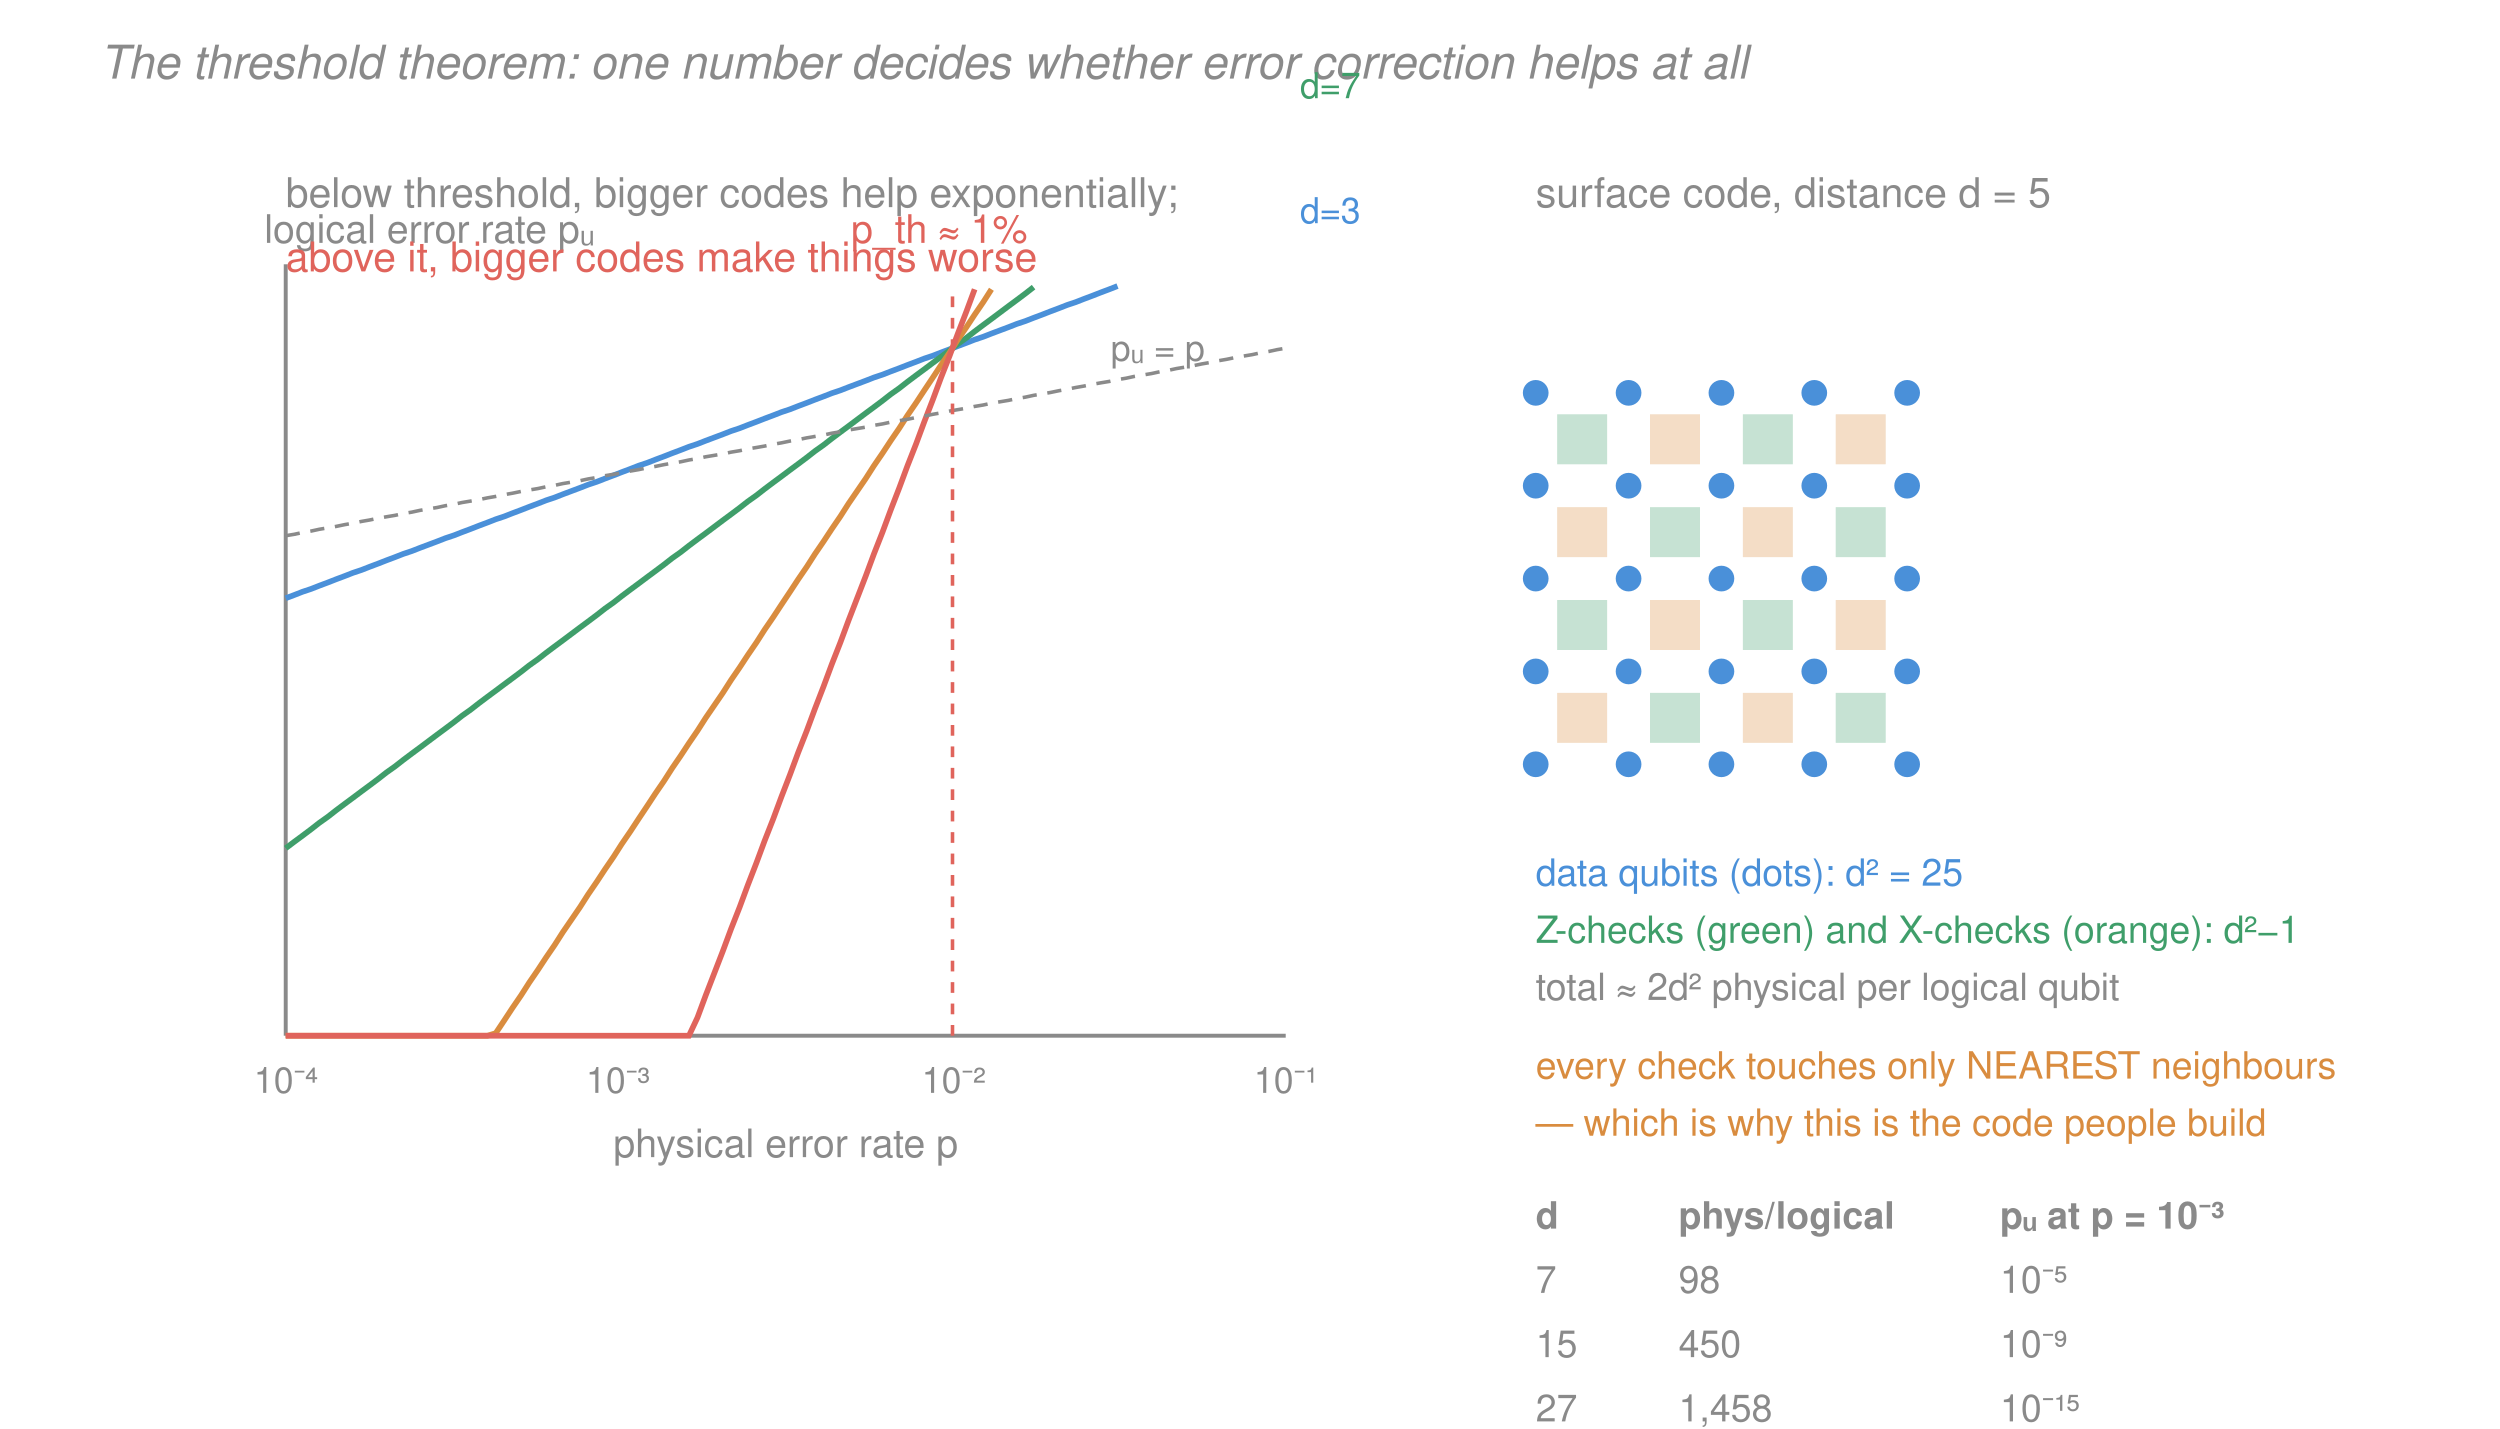
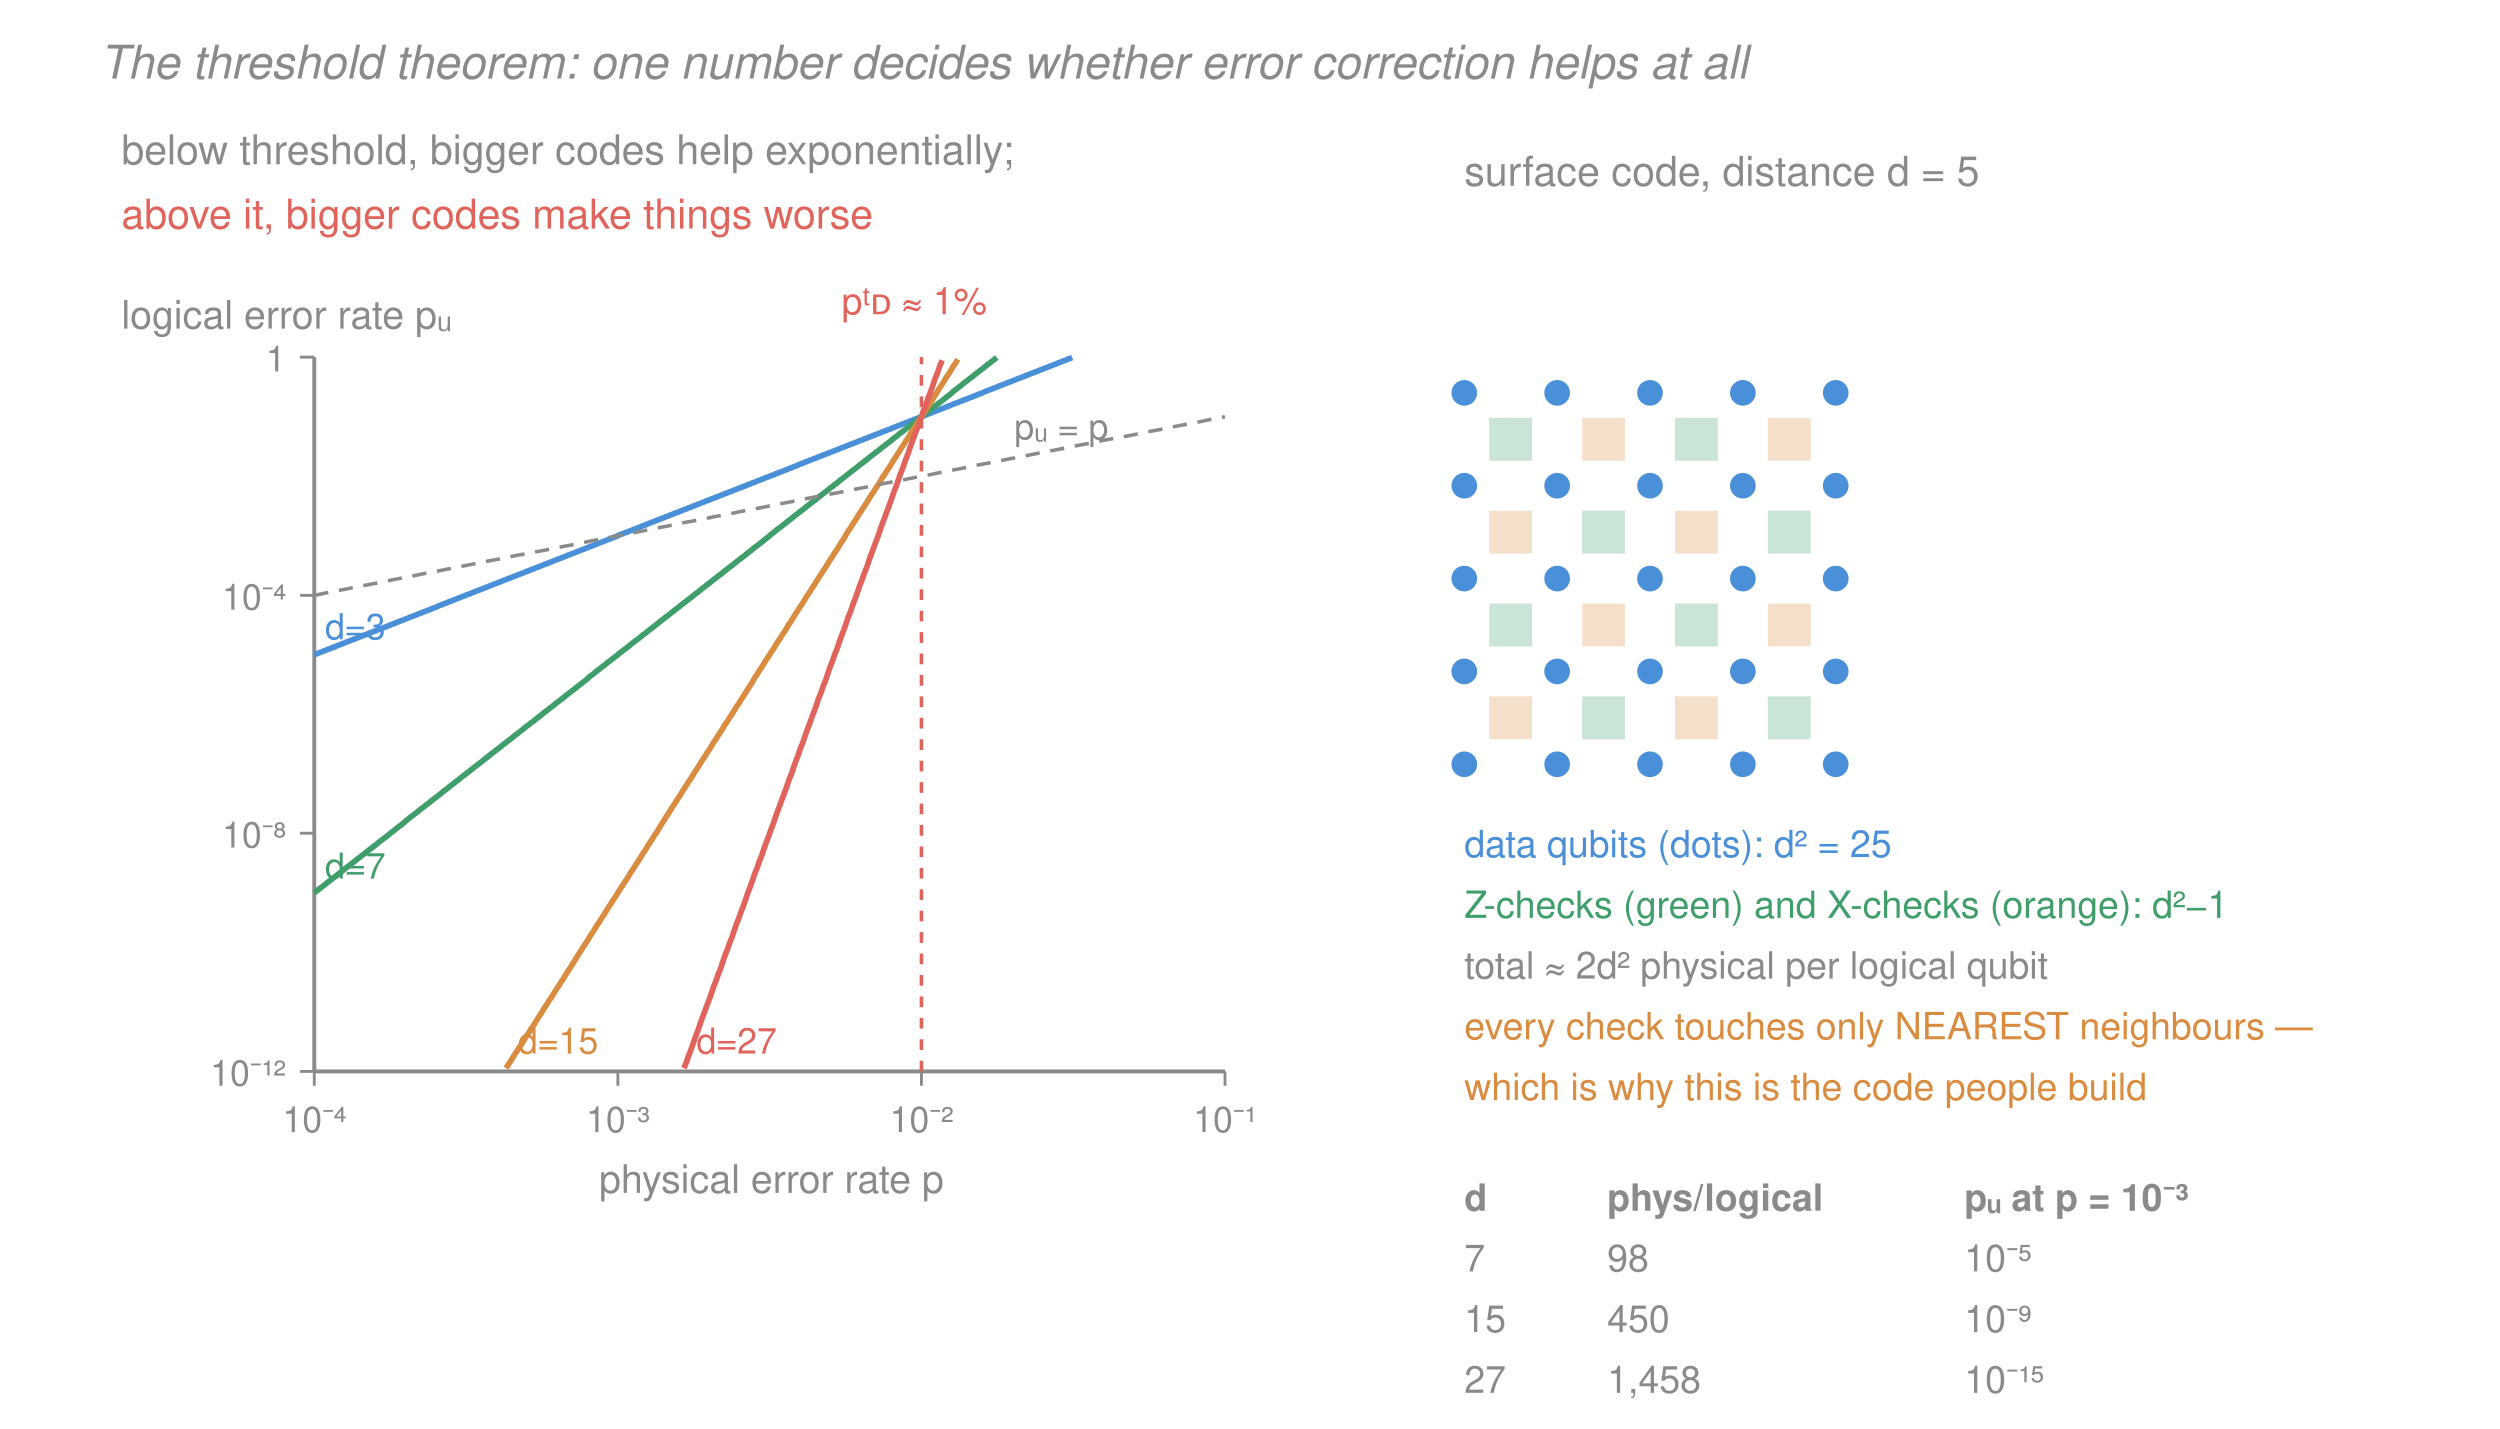
<svg xmlns="http://www.w3.org/2000/svg" viewBox="0 0 700 400" font-family="Helvetica, Arial, sans-serif" font-size="13">
  <text x="28" y="22" fill="#8a8a8a" font-style="italic">The threshold theorem: one number decides whether error correction helps at all</text>
-   <line x1="80" y1="290" x2="360" y2="290" stroke="#8a8a8a" stroke-width="1.1" />
-   <line x1="80" y1="290" x2="80" y2="74" stroke="#8a8a8a" stroke-width="1.1" />
-   <path d="M 80.0,167.5 L 82.4,166.6 L 84.7,165.7 L 87.1,164.9 L 89.4,164.0 L 91.8,163.1 L 94.1,162.2 L 96.5,161.3 L 98.8,160.4 L 101.2,159.6 L 103.5,158.7 L 105.9,157.8 L 108.2,156.9 L 110.6,156.0 L 112.9,155.1 L 115.3,154.3 L 117.6,153.4 L 120.0,152.5 L 122.4,151.6 L 124.7,150.7 L 127.1,149.9 L 129.4,149.0 L 131.8,148.1 L 134.1,147.2 L 136.5,146.3 L 138.8,145.4 L 141.2,144.6 L 143.5,143.7 L 145.9,142.8 L 148.2,141.9 L 150.6,141.0 L 152.9,140.1 L 155.3,139.3 L 157.6,138.4 L 160.0,137.5 L 162.4,136.6 L 164.7,135.7 L 167.1,134.9 L 169.4,134.0 L 171.8,133.1 L 174.1,132.2 L 176.5,131.3 L 178.8,130.4 L 181.2,129.6 L 183.5,128.7 L 185.9,127.8 L 188.2,126.9 L 190.6,126.0 L 192.9,125.1 L 195.3,124.3 L 197.6,123.4 L 200.0,122.5 L 202.4,121.6 L 204.7,120.7 L 207.1,119.9 L 209.4,119.0 L 211.8,118.1 L 214.1,117.2 L 216.5,116.3 L 218.8,115.4 L 221.2,114.6 L 223.5,113.7 L 225.9,112.8 L 228.2,111.9 L 230.6,111.0 L 232.9,110.1 L 235.3,109.3 L 237.6,108.4 L 240.0,107.5 L 242.4,106.6 L 244.7,105.7 L 247.1,104.9 L 249.4,104.0 L 251.8,103.1 L 254.1,102.2 L 256.5,101.3 L 258.8,100.4 L 261.2,99.6 L 263.5,98.7 L 265.9,97.8 L 268.2,96.9 L 270.6,96.0 L 272.9,95.1 L 275.3,94.3 L 277.6,93.4 L 280.0,92.5 L 282.4,91.6 L 284.7,90.7 L 287.1,89.9 L 289.4,89.0 L 291.8,88.1 L 294.1,87.2 L 296.5,86.3 L 298.8,85.4 L 301.2,84.6 L 303.5,83.7 L 305.9,82.8 L 308.2,81.9 L 310.6,81.0 L 312.9,80.1" fill="none" stroke="#4a90d9" stroke-width="1.6" />
-   <text x="364" y="62.5" fill="#4a90d9" font-size="10">d=3</text>
-   <path d="M 80.0,237.5 L 82.4,235.7 L 84.7,234.0 L 87.1,232.2 L 89.4,230.4 L 91.8,228.7 L 94.1,226.9 L 96.5,225.1 L 98.8,223.4 L 101.2,221.6 L 103.5,219.9 L 105.9,218.1 L 108.2,216.3 L 110.6,214.6 L 112.9,212.8 L 115.3,211.0 L 117.6,209.3 L 120.0,207.5 L 122.4,205.7 L 124.7,204.0 L 127.1,202.2 L 129.4,200.4 L 131.8,198.7 L 134.1,196.9 L 136.5,195.1 L 138.8,193.4 L 141.2,191.6 L 143.5,189.9 L 145.9,188.1 L 148.2,186.3 L 150.6,184.6 L 152.9,182.8 L 155.3,181.0 L 157.6,179.3 L 160.0,177.5 L 162.4,175.7 L 164.7,174.0 L 167.1,172.2 L 169.4,170.4 L 171.8,168.7 L 174.1,166.9 L 176.5,165.1 L 178.8,163.4 L 181.2,161.6 L 183.5,159.9 L 185.9,158.1 L 188.2,156.3 L 190.6,154.6 L 192.9,152.8 L 195.3,151.0 L 197.6,149.3 L 200.0,147.5 L 202.4,145.7 L 204.7,144.0 L 207.1,142.2 L 209.4,140.4 L 211.8,138.7 L 214.1,136.9 L 216.5,135.1 L 218.8,133.4 L 221.2,131.6 L 223.5,129.9 L 225.9,128.1 L 228.2,126.3 L 230.6,124.6 L 232.9,122.8 L 235.3,121.0 L 237.6,119.3 L 240.0,117.5 L 242.4,115.7 L 244.7,114.0 L 247.1,112.2 L 249.4,110.4 L 251.8,108.7 L 254.1,106.9 L 256.5,105.1 L 258.8,103.4 L 261.2,101.6 L 263.5,99.9 L 265.9,98.1 L 268.2,96.3 L 270.6,94.6 L 272.9,92.8 L 275.3,91.0 L 277.6,89.3 L 280.0,87.5 L 282.4,85.7 L 284.7,84.0 L 287.1,82.2 L 289.4,80.4" fill="none" stroke="#3f9e6a" stroke-width="1.6" />
-   <text x="364" y="27.5" fill="#3f9e6a" font-size="10">d=7</text>
-   <path d="M 80.0,290.0 L 82.4,290.0 L 84.7,290.0 L 87.1,290.0 L 89.4,290.0 L 91.8,290.0 L 94.1,290.0 L 96.5,290.0 L 98.8,290.0 L 101.2,290.0 L 103.5,290.0 L 105.9,290.0 L 108.2,290.0 L 110.6,290.0 L 112.9,290.0 L 115.3,290.0 L 117.6,290.0 L 120.0,290.0 L 122.4,290.0 L 124.7,290.0 L 127.1,290.0 L 129.4,290.0 L 131.8,290.0 L 134.1,290.0 L 136.5,290.0 L 138.8,289.3 L 141.2,285.7 L 143.5,282.2 L 145.9,278.7 L 148.2,275.1 L 150.6,271.6 L 152.9,268.1 L 155.3,264.6 L 157.6,261.0 L 160.0,257.5 L 162.4,254.0 L 164.7,250.4 L 167.1,246.9 L 169.4,243.4 L 171.8,239.9 L 174.1,236.3 L 176.5,232.8 L 178.8,229.3 L 181.2,225.7 L 183.5,222.2 L 185.9,218.7 L 188.2,215.1 L 190.6,211.6 L 192.9,208.1 L 195.3,204.6 L 197.6,201.0 L 200.0,197.5 L 202.4,194.0 L 204.7,190.4 L 207.1,186.9 L 209.4,183.4 L 211.8,179.9 L 214.1,176.3 L 216.5,172.8 L 218.8,169.3 L 221.2,165.7 L 223.5,162.2 L 225.9,158.7 L 228.2,155.1 L 230.6,151.6 L 232.9,148.1 L 235.3,144.6 L 237.6,141.0 L 240.0,137.5 L 242.4,134.0 L 244.7,130.4 L 247.1,126.9 L 249.4,123.4 L 251.8,119.9 L 254.1,116.3 L 256.5,112.8 L 258.8,109.3 L 261.2,105.7 L 263.5,102.2 L 265.9,98.7 L 268.2,95.1 L 270.6,91.6 L 272.9,88.1 L 275.3,84.6 L 277.6,81.0" fill="none" stroke="#d98c3f" stroke-width="1.6" />
-   <text x="364" y="-42.5" fill="#d98c3f" font-size="10">d=15</text>
-   <path d="M 80.0,290.0 L 82.4,290.0 L 84.7,290.0 L 87.1,290.0 L 89.4,290.0 L 91.8,290.0 L 94.1,290.0 L 96.5,290.0 L 98.8,290.0 L 101.2,290.0 L 103.5,290.0 L 105.9,290.0 L 108.2,290.0 L 110.6,290.0 L 112.9,290.0 L 115.3,290.0 L 117.6,290.0 L 120.0,290.0 L 122.4,290.0 L 124.7,290.0 L 127.1,290.0 L 129.4,290.0 L 131.8,290.0 L 134.1,290.0 L 136.5,290.0 L 138.8,290.0 L 141.2,290.0 L 143.5,290.0 L 145.9,290.0 L 148.2,290.0 L 150.6,290.0 L 152.9,290.0 L 155.3,290.0 L 157.6,290.0 L 160.0,290.0 L 162.4,290.0 L 164.7,290.0 L 167.1,290.0 L 169.4,290.0 L 171.8,290.0 L 174.1,290.0 L 176.5,290.0 L 178.8,290.0 L 181.2,290.0 L 183.5,290.0 L 185.9,290.0 L 188.2,290.0 L 190.6,290.0 L 192.9,290.0 L 195.3,284.9 L 197.6,278.7 L 200.0,272.5 L 202.4,266.3 L 204.7,260.1 L 207.1,254.0 L 209.4,247.8 L 211.8,241.6 L 214.1,235.4 L 216.5,229.3 L 218.8,223.1 L 221.2,216.9 L 223.5,210.7 L 225.9,204.6 L 228.2,198.4 L 230.6,192.2 L 232.9,186.0 L 235.3,179.9 L 237.6,173.7 L 240.0,167.5 L 242.4,161.3 L 244.7,155.1 L 247.1,149.0 L 249.4,142.8 L 251.8,136.6 L 254.1,130.4 L 256.5,124.3 L 258.8,118.1 L 261.2,111.9 L 263.5,105.7 L 265.9,99.6 L 268.2,93.4 L 270.6,87.2 L 272.9,81.0" fill="none" stroke="#e0645c" stroke-width="1.6" />
-   <text x="364" y="-147.5" fill="#e0645c" font-size="10">d=27</text>
-   <path d="M 80.0,150.0 L 82.4,149.6 L 84.7,149.1 L 87.1,148.7 L 89.4,148.2 L 91.8,147.8 L 94.1,147.4 L 96.5,146.9 L 98.8,146.5 L 101.2,146.0 L 103.5,145.6 L 105.9,145.1 L 108.2,144.7 L 110.6,144.3 L 112.9,143.8 L 115.3,143.4 L 117.6,142.9 L 120.0,142.5 L 122.4,142.1 L 124.7,141.6 L 127.1,141.2 L 129.4,140.7 L 131.8,140.3 L 134.1,139.9 L 136.5,139.4 L 138.8,139.0 L 141.2,138.5 L 143.5,138.1 L 145.9,137.6 L 148.2,137.2 L 150.6,136.8 L 152.9,136.3 L 155.3,135.9 L 157.6,135.4 L 160.0,135.0 L 162.4,134.6 L 164.7,134.1 L 167.1,133.7 L 169.4,133.2 L 171.8,132.8 L 174.1,132.4 L 176.5,131.9 L 178.8,131.5 L 181.2,131.0 L 183.5,130.6 L 185.9,130.1 L 188.2,129.7 L 190.6,129.3 L 192.9,128.8 L 195.3,128.4 L 197.6,127.9 L 200.0,127.5 L 202.4,127.1 L 204.7,126.6 L 207.1,126.2 L 209.4,125.7 L 211.8,125.3 L 214.1,124.9 L 216.5,124.4 L 218.8,124.0 L 221.2,123.5 L 223.5,123.1 L 225.9,122.6 L 228.2,122.2 L 230.6,121.8 L 232.9,121.3 L 235.3,120.9 L 237.6,120.4 L 240.0,120.0 L 242.4,119.6 L 244.7,119.1 L 247.1,118.7 L 249.4,118.2 L 251.8,117.8 L 254.1,117.4 L 256.5,116.9 L 258.8,116.5 L 261.2,116.0 L 263.5,115.6 L 265.9,115.1 L 268.2,114.7 L 270.6,114.3 L 272.9,113.8 L 275.3,113.4 L 277.6,112.9 L 280.0,112.5 L 282.4,112.1 L 284.7,111.6 L 287.1,111.2 L 289.4,110.7 L 291.8,110.3 L 294.1,109.9 L 296.5,109.4 L 298.8,109.0 L 301.2,108.5 L 303.5,108.1 L 305.9,107.6 L 308.2,107.2 L 310.6,106.8 L 312.9,106.3 L 315.3,105.9 L 317.6,105.4 L 320.0,105.0 L 322.4,104.6 L 324.7,104.1 L 327.1,103.7 L 329.4,103.2 L 331.8,102.8 L 334.1,102.4 L 336.5,101.9 L 338.8,101.5 L 341.2,101.0 L 343.5,100.6 L 345.9,100.1 L 348.2,99.7 L 350.6,99.3 L 352.9,98.8 L 355.3,98.4 L 357.6,97.9 L 360.0,97.5" fill="none" stroke="#8a8a8a" stroke-width="1" stroke-dasharray="4 3" />
-   <text x="311" y="101" fill="#8a8a8a" font-size="10">pᵤ = p</text>
-   <line x1="266.7" y1="290" x2="266.7" y2="80" stroke="#e0645c" stroke-width="1" stroke-dasharray="3 3" />
-   <text x="263" y="68" fill="#e0645c" font-size="11" text-anchor="middle">p_th ≈ 1%</text>
-   <text x="80" y="306" fill="#8a8a8a" font-size="10" text-anchor="middle">10⁻⁴</text>
-   <text x="173" y="306" fill="#8a8a8a" font-size="10" text-anchor="middle">10⁻³</text>
-   <text x="267" y="306" fill="#8a8a8a" font-size="10" text-anchor="middle">10⁻²</text>
-   <text x="360" y="306" fill="#8a8a8a" font-size="10" text-anchor="middle">10⁻¹</text>
-   <text x="220" y="324" fill="#8a8a8a" font-size="11" text-anchor="middle">physical error rate p</text>
-   <text x="74" y="68" fill="#8a8a8a" font-size="11" text-anchor="start">logical error rate pᵤ</text>
-   <text x="80" y="58" fill="#8a8a8a" font-size="11.5">below threshold, bigger codes help exponentially;</text>
-   <text x="80" y="76" fill="#e0645c" font-size="11.5">above it, bigger codes make things worse</text>
-   <text x="430" y="58" fill="#8a8a8a" font-size="11.5">surface code, distance d = 5</text>
-   <circle cx="430" cy="110" r="3.6" fill="#4a90d9" />
-   <circle cx="456" cy="110" r="3.6" fill="#4a90d9" />
-   <circle cx="482" cy="110" r="3.6" fill="#4a90d9" />
-   <circle cx="508" cy="110" r="3.6" fill="#4a90d9" />
-   <circle cx="534" cy="110" r="3.6" fill="#4a90d9" />
-   <circle cx="430" cy="136" r="3.6" fill="#4a90d9" />
-   <circle cx="456" cy="136" r="3.6" fill="#4a90d9" />
-   <circle cx="482" cy="136" r="3.6" fill="#4a90d9" />
-   <circle cx="508" cy="136" r="3.6" fill="#4a90d9" />
-   <circle cx="534" cy="136" r="3.6" fill="#4a90d9" />
-   <circle cx="430" cy="162" r="3.6" fill="#4a90d9" />
-   <circle cx="456" cy="162" r="3.6" fill="#4a90d9" />
-   <circle cx="482" cy="162" r="3.6" fill="#4a90d9" />
-   <circle cx="508" cy="162" r="3.6" fill="#4a90d9" />
-   <circle cx="534" cy="162" r="3.6" fill="#4a90d9" />
-   <circle cx="430" cy="188" r="3.6" fill="#4a90d9" />
-   <circle cx="456" cy="188" r="3.6" fill="#4a90d9" />
-   <circle cx="482" cy="188" r="3.6" fill="#4a90d9" />
-   <circle cx="508" cy="188" r="3.6" fill="#4a90d9" />
-   <circle cx="534" cy="188" r="3.6" fill="#4a90d9" />
-   <circle cx="430" cy="214" r="3.6" fill="#4a90d9" />
-   <circle cx="456" cy="214" r="3.6" fill="#4a90d9" />
-   <circle cx="482" cy="214" r="3.6" fill="#4a90d9" />
-   <circle cx="508" cy="214" r="3.6" fill="#4a90d9" />
-   <circle cx="534" cy="214" r="3.6" fill="#4a90d9" />
-   <rect x="436" y="116" width="14" height="14" fill="#3f9e6a" opacity="0.30" />
-   <rect x="462" y="116" width="14" height="14" fill="#d98c3f" opacity="0.30" />
-   <rect x="488" y="116" width="14" height="14" fill="#3f9e6a" opacity="0.30" />
-   <rect x="514" y="116" width="14" height="14" fill="#d98c3f" opacity="0.30" />
-   <rect x="436" y="142" width="14" height="14" fill="#d98c3f" opacity="0.30" />
-   <rect x="462" y="142" width="14" height="14" fill="#3f9e6a" opacity="0.30" />
-   <rect x="488" y="142" width="14" height="14" fill="#d98c3f" opacity="0.30" />
-   <rect x="514" y="142" width="14" height="14" fill="#3f9e6a" opacity="0.30" />
-   <rect x="436" y="168" width="14" height="14" fill="#3f9e6a" opacity="0.30" />
-   <rect x="462" y="168" width="14" height="14" fill="#d98c3f" opacity="0.30" />
-   <rect x="488" y="168" width="14" height="14" fill="#3f9e6a" opacity="0.30" />
-   <rect x="514" y="168" width="14" height="14" fill="#d98c3f" opacity="0.30" />
-   <rect x="436" y="194" width="14" height="14" fill="#d98c3f" opacity="0.30" />
-   <rect x="462" y="194" width="14" height="14" fill="#3f9e6a" opacity="0.30" />
-   <rect x="488" y="194" width="14" height="14" fill="#d98c3f" opacity="0.30" />
-   <rect x="514" y="194" width="14" height="14" fill="#3f9e6a" opacity="0.30" />
-   <text x="430" y="248" fill="#4a90d9" font-size="10.5">data qubits (dots): d² = 25</text>
-   <text x="430" y="264" fill="#3f9e6a" font-size="10.5">Z-checks (green) and X-checks (orange): d²−1</text>
-   <text x="430" y="280" fill="#8a8a8a" font-size="10.5">total ≈ 2d² physical per logical qubit</text>
-   <text x="430" y="302" fill="#d98c3f" font-size="10.5">every check touches only NEAREST neighbours</text>
-   <text x="430" y="318" fill="#d98c3f" font-size="10.5">— which is why this is the code people build</text>
-   <text x="430" y="344" fill="#8a8a8a" font-size="10.5" font-weight="bold">d</text>
-   <text x="470" y="344" fill="#8a8a8a" font-size="10.5" font-weight="bold">phys/logical</text>
-   <text x="560" y="344" fill="#8a8a8a" font-size="10.5" font-weight="bold">pᵤ at p = 10⁻³</text>
-   <text x="430" y="362" fill="#8a8a8a" font-size="10.5">7</text>
-   <text x="470" y="362" fill="#8a8a8a" font-size="10.5">98</text>
-   <text x="560" y="362" fill="#8a8a8a" font-size="10.5">10⁻⁵</text>
-   <text x="430" y="380" fill="#8a8a8a" font-size="10.5">15</text>
-   <text x="470" y="380" fill="#8a8a8a" font-size="10.5">450</text>
-   <text x="560" y="380" fill="#8a8a8a" font-size="10.5">10⁻⁹</text>
-   <text x="430" y="398" fill="#8a8a8a" font-size="10.5">27</text>
-   <text x="470" y="398" fill="#8a8a8a" font-size="10.5">1,458</text>
-   <text x="560" y="398" fill="#8a8a8a" font-size="10.5">10⁻¹⁵</text>
+   <line x1="88" y1="300" x2="343" y2="300" stroke="#8a8a8a" stroke-width="1.1" />
+   <line x1="88" y1="300" x2="88" y2="100" stroke="#8a8a8a" stroke-width="1.1" />
+   <path d="M 88.0,183.3 L 88.6,183.1 L 89.3,182.8 L 89.9,182.6 L 90.6,182.3 L 91.2,182.1 L 91.8,181.8 L 92.5,181.6 L 93.1,181.3 L 93.8,181.1 L 94.4,180.8 L 95.0,180.6 L 95.7,180.3 L 96.3,180.1 L 96.9,179.8 L 97.6,179.6 L 98.2,179.3 L 98.9,179.1 L 99.5,178.8 L 100.1,178.6 L 100.8,178.3 L 101.4,178.1 L 102.1,177.8 L 102.7,177.6 L 103.3,177.3 L 104.0,177.1 L 104.6,176.8 L 105.3,176.6 L 105.9,176.3 L 106.5,176.1 L 107.2,175.8 L 107.8,175.6 L 108.5,175.3 L 109.1,175.1 L 109.7,174.8 L 110.4,174.6 L 111.0,174.3 L 111.6,174.1 L 112.3,173.8 L 112.9,173.6 L 113.6,173.3 L 114.2,173.1 L 114.8,172.8 L 115.5,172.6 L 116.1,172.3 L 116.8,172.1 L 117.4,171.8 L 118.0,171.6 L 118.7,171.3 L 119.3,171.1 L 120.0,170.8 L 120.6,170.6 L 121.2,170.3 L 121.9,170.1 L 122.5,169.8 L 123.2,169.5 L 123.8,169.3 L 124.4,169.0 L 125.1,168.8 L 125.7,168.5 L 126.3,168.3 L 127.0,168.0 L 127.6,167.8 L 128.3,167.5 L 128.9,167.3 L 129.5,167.0 L 130.2,166.8 L 130.8,166.5 L 131.5,166.3 L 132.1,166.0 L 132.7,165.8 L 133.4,165.5 L 134.0,165.3 L 134.7,165.0 L 135.3,164.8 L 135.9,164.5 L 136.6,164.3 L 137.2,164.0 L 137.8,163.8 L 138.5,163.5 L 139.1,163.3 L 139.8,163.0 L 140.4,162.8 L 141.0,162.5 L 141.7,162.3 L 142.3,162.0 L 143.0,161.8 L 143.6,161.5 L 144.2,161.3 L 144.9,161.0 L 145.5,160.8 L 146.2,160.5 L 146.8,160.3 L 147.4,160.0 L 148.1,159.8 L 148.7,159.5 L 149.4,159.3 L 150.0,159.0 L 150.6,158.8 L 151.3,158.5 L 151.9,158.3 L 152.5,158.0 L 153.2,157.8 L 153.8,157.5 L 154.5,157.3 L 155.1,157.0 L 155.7,156.8 L 156.4,156.5 L 157.0,156.3 L 157.7,156.0 L 158.3,155.8 L 158.9,155.5 L 159.6,155.3 L 160.2,155.0 L 160.9,154.8 L 161.5,154.5 L 162.1,154.3 L 162.8,154.0 L 163.4,153.8 L 164.1,153.5 L 164.7,153.3 L 165.3,153.0 L 166.0,152.8 L 166.6,152.5 L 167.2,152.3 L 167.9,152.0 L 168.5,151.8 L 169.2,151.5 L 169.8,151.3 L 170.4,151.0 L 171.1,150.8 L 171.7,150.5 L 172.4,150.3 L 173.0,150.0 L 173.6,149.7 L 174.3,149.5 L 174.9,149.2 L 175.6,149.0 L 176.2,148.7 L 176.8,148.5 L 177.5,148.2 L 178.1,148.0 L 178.8,147.7 L 179.4,147.5 L 180.0,147.2 L 180.7,147.0 L 181.3,146.7 L 181.9,146.5 L 182.6,146.2 L 183.2,146.0 L 183.9,145.7 L 184.5,145.5 L 185.1,145.2 L 185.8,145.0 L 186.4,144.7 L 187.1,144.5 L 187.7,144.2 L 188.3,144.0 L 189.0,143.7 L 189.6,143.5 L 190.3,143.2 L 190.9,143.0 L 191.5,142.7 L 192.2,142.5 L 192.8,142.2 L 193.5,142.0 L 194.1,141.7 L 194.7,141.5 L 195.4,141.2 L 196.0,141.0 L 196.6,140.7 L 197.3,140.5 L 197.9,140.2 L 198.6,140.0 L 199.2,139.7 L 199.8,139.5 L 200.5,139.2 L 201.1,139.0 L 201.8,138.7 L 202.4,138.5 L 203.0,138.2 L 203.7,138.0 L 204.3,137.7 L 205.0,137.5 L 205.6,137.2 L 206.2,137.0 L 206.9,136.7 L 207.5,136.5 L 208.2,136.2 L 208.8,136.0 L 209.4,135.7 L 210.1,135.5 L 210.7,135.2 L 211.3,135.0 L 212.0,134.7 L 212.6,134.5 L 213.3,134.2 L 213.9,134.0 L 214.5,133.7 L 215.2,133.5 L 215.8,133.2 L 216.5,133.0 L 217.1,132.7 L 217.7,132.5 L 218.4,132.2 L 219.0,132.0 L 219.7,131.7 L 220.3,131.5 L 220.9,131.2 L 221.6,131.0 L 222.2,130.7 L 222.8,130.5 L 223.5,130.2 L 224.1,129.9 L 224.8,129.7 L 225.4,129.4 L 226.0,129.2 L 226.7,128.9 L 227.3,128.7 L 228.0,128.4 L 228.6,128.2 L 229.2,127.9 L 229.9,127.7 L 230.5,127.4 L 231.2,127.2 L 231.8,126.9 L 232.4,126.7 L 233.1,126.4 L 233.7,126.2 L 234.4,125.9 L 235.0,125.7 L 235.6,125.4 L 236.3,125.2 L 236.9,124.9 L 237.5,124.7 L 238.2,124.4 L 238.8,124.2 L 239.5,123.9 L 240.1,123.7 L 240.7,123.4 L 241.4,123.2 L 242.0,122.9 L 242.7,122.7 L 243.3,122.4 L 243.9,122.2 L 244.6,121.9 L 245.2,121.7 L 245.9,121.4 L 246.5,121.2 L 247.1,120.9 L 247.8,120.7 L 248.4,120.4 L 249.1,120.2 L 249.7,119.9 L 250.3,119.7 L 251.0,119.4 L 251.6,119.2 L 252.2,118.9 L 252.9,118.7 L 253.5,118.4 L 254.2,118.2 L 254.8,117.9 L 255.4,117.7 L 256.1,117.4 L 256.7,117.2 L 257.4,116.9 L 258.0,116.7 L 258.6,116.4 L 259.3,116.2 L 259.9,115.9 L 260.6,115.7 L 261.2,115.4 L 261.8,115.2 L 262.5,114.9 L 263.1,114.7 L 263.8,114.4 L 264.4,114.2 L 265.0,113.9 L 265.7,113.7 L 266.3,113.4 L 266.9,113.2 L 267.6,112.9 L 268.2,112.7 L 268.9,112.4 L 269.5,112.2 L 270.1,111.9 L 270.8,111.7 L 271.4,111.4 L 272.1,111.2 L 272.7,110.9 L 273.3,110.7 L 274.0,110.4 L 274.6,110.2 L 275.3,109.9 L 275.9,109.6 L 276.5,109.4 L 277.2,109.1 L 277.8,108.9 L 278.5,108.6 L 279.1,108.4 L 279.7,108.1 L 280.4,107.9 L 281.0,107.6 L 281.6,107.4 L 282.3,107.1 L 282.9,106.9 L 283.6,106.6 L 284.2,106.4 L 284.8,106.1 L 285.5,105.9 L 286.1,105.6 L 286.8,105.4 L 287.4,105.1 L 288.0,104.9 L 288.7,104.6 L 289.3,104.4 L 290.0,104.1 L 290.6,103.9 L 291.2,103.6 L 291.9,103.4 L 292.5,103.1 L 293.2,102.9 L 293.8,102.6 L 294.4,102.4 L 295.1,102.1 L 295.7,101.9 L 296.3,101.6 L 297.0,101.4 L 297.6,101.1 L 298.3,100.9 L 298.9,100.6 L 299.5,100.4 L 300.2,100.1" fill="none" stroke="#4a90d9" stroke-width="1.6" />
+   <text x="91" y="179" fill="#4a90d9" font-size="10">d=3</text>
+   <path d="M 88.0,250.0 L 88.6,249.5 L 89.3,249.0 L 89.9,248.5 L 90.6,248.0 L 91.2,247.5 L 91.8,247.0 L 92.5,246.5 L 93.1,246.0 L 93.8,245.5 L 94.4,245.0 L 95.0,244.5 L 95.7,244.0 L 96.3,243.5 L 96.9,243.0 L 97.6,242.5 L 98.2,242.0 L 98.9,241.5 L 99.5,241.0 L 100.1,240.5 L 100.8,240.0 L 101.4,239.5 L 102.1,239.0 L 102.7,238.5 L 103.3,238.0 L 104.0,237.5 L 104.6,237.0 L 105.3,236.5 L 105.9,236.0 L 106.5,235.5 L 107.2,235.0 L 107.8,234.5 L 108.5,234.0 L 109.1,233.5 L 109.7,233.0 L 110.4,232.5 L 111.0,232.0 L 111.6,231.5 L 112.3,231.0 L 112.9,230.5 L 113.6,229.9 L 114.2,229.4 L 114.8,228.9 L 115.5,228.4 L 116.1,227.9 L 116.8,227.4 L 117.4,226.9 L 118.0,226.4 L 118.7,225.9 L 119.3,225.4 L 120.0,224.9 L 120.6,224.4 L 121.2,223.9 L 121.9,223.4 L 122.5,222.9 L 123.2,222.4 L 123.8,221.9 L 124.4,221.4 L 125.1,220.9 L 125.7,220.4 L 126.3,219.9 L 127.0,219.4 L 127.6,218.9 L 128.3,218.4 L 128.9,217.9 L 129.5,217.4 L 130.2,216.9 L 130.8,216.4 L 131.5,215.9 L 132.1,215.4 L 132.7,214.9 L 133.4,214.4 L 134.0,213.9 L 134.7,213.4 L 135.3,212.9 L 135.9,212.4 L 136.6,211.9 L 137.2,211.4 L 137.8,210.9 L 138.5,210.4 L 139.1,209.9 L 139.8,209.4 L 140.4,208.9 L 141.0,208.4 L 141.7,207.9 L 142.3,207.4 L 143.0,206.9 L 143.6,206.4 L 144.2,205.9 L 144.9,205.4 L 145.5,204.9 L 146.2,204.4 L 146.8,203.9 L 147.4,203.4 L 148.1,202.9 L 148.7,202.4 L 149.4,201.9 L 150.0,201.4 L 150.6,200.9 L 151.3,200.4 L 151.9,199.9 L 152.5,199.4 L 153.2,198.9 L 153.8,198.4 L 154.5,197.9 L 155.1,197.4 L 155.7,196.9 L 156.4,196.4 L 157.0,195.9 L 157.7,195.4 L 158.3,194.9 L 158.9,194.4 L 159.6,193.9 L 160.2,193.4 L 160.9,192.9 L 161.5,192.4 L 162.1,191.9 L 162.8,191.4 L 163.4,190.9 L 164.1,190.4 L 164.7,189.8 L 165.3,189.3 L 166.0,188.8 L 166.6,188.3 L 167.2,187.8 L 167.9,187.3 L 168.5,186.8 L 169.2,186.3 L 169.8,185.8 L 170.4,185.3 L 171.1,184.8 L 171.7,184.3 L 172.4,183.8 L 173.0,183.3 L 173.6,182.8 L 174.3,182.3 L 174.9,181.8 L 175.6,181.3 L 176.2,180.8 L 176.8,180.3 L 177.5,179.8 L 178.1,179.3 L 178.8,178.8 L 179.4,178.3 L 180.0,177.8 L 180.7,177.3 L 181.3,176.8 L 181.9,176.3 L 182.6,175.8 L 183.2,175.3 L 183.9,174.8 L 184.5,174.3 L 185.1,173.8 L 185.8,173.3 L 186.4,172.8 L 187.1,172.3 L 187.7,171.8 L 188.3,171.3 L 189.0,170.8 L 189.6,170.3 L 190.3,169.8 L 190.9,169.3 L 191.5,168.8 L 192.2,168.3 L 192.8,167.8 L 193.5,167.3 L 194.1,166.8 L 194.7,166.3 L 195.4,165.8 L 196.0,165.3 L 196.6,164.8 L 197.3,164.3 L 197.9,163.8 L 198.6,163.3 L 199.2,162.8 L 199.8,162.3 L 200.5,161.8 L 201.1,161.3 L 201.8,160.8 L 202.4,160.3 L 203.0,159.8 L 203.7,159.3 L 204.3,158.8 L 205.0,158.3 L 205.6,157.8 L 206.2,157.3 L 206.9,156.8 L 207.5,156.3 L 208.2,155.8 L 208.8,155.3 L 209.4,154.8 L 210.1,154.3 L 210.7,153.8 L 211.3,153.3 L 212.0,152.8 L 212.6,152.3 L 213.3,151.8 L 213.9,151.3 L 214.5,150.8 L 215.2,150.3 L 215.8,149.7 L 216.5,149.2 L 217.1,148.7 L 217.7,148.2 L 218.4,147.7 L 219.0,147.2 L 219.7,146.7 L 220.3,146.2 L 220.9,145.7 L 221.6,145.2 L 222.2,144.7 L 222.8,144.2 L 223.5,143.7 L 224.1,143.2 L 224.8,142.7 L 225.4,142.2 L 226.0,141.7 L 226.7,141.2 L 227.3,140.7 L 228.0,140.2 L 228.6,139.7 L 229.2,139.2 L 229.9,138.7 L 230.5,138.2 L 231.2,137.7 L 231.8,137.2 L 232.4,136.7 L 233.1,136.2 L 233.7,135.7 L 234.4,135.2 L 235.0,134.7 L 235.6,134.2 L 236.3,133.7 L 236.9,133.2 L 237.5,132.7 L 238.2,132.2 L 238.8,131.7 L 239.5,131.2 L 240.1,130.7 L 240.7,130.2 L 241.4,129.7 L 242.0,129.2 L 242.7,128.7 L 243.3,128.2 L 243.9,127.7 L 244.6,127.2 L 245.2,126.7 L 245.9,126.2 L 246.5,125.7 L 247.1,125.2 L 247.8,124.7 L 248.4,124.2 L 249.1,123.7 L 249.7,123.2 L 250.3,122.7 L 251.0,122.2 L 251.6,121.7 L 252.2,121.2 L 252.9,120.7 L 253.5,120.2 L 254.2,119.7 L 254.8,119.2 L 255.4,118.7 L 256.1,118.2 L 256.7,117.7 L 257.4,117.2 L 258.0,116.7 L 258.6,116.2 L 259.3,115.7 L 259.9,115.2 L 260.6,114.7 L 261.2,114.2 L 261.8,113.7 L 262.5,113.2 L 263.1,112.7 L 263.8,112.2 L 264.4,111.7 L 265.0,111.2 L 265.7,110.7 L 266.3,110.2 L 266.9,109.6 L 267.6,109.1 L 268.2,108.6 L 268.9,108.1 L 269.5,107.6 L 270.1,107.1 L 270.8,106.6 L 271.4,106.1 L 272.1,105.6 L 272.7,105.1 L 273.3,104.6 L 274.0,104.1 L 274.6,103.6 L 275.3,103.1 L 275.9,102.6 L 276.5,102.1 L 277.2,101.6 L 277.8,101.1 L 278.5,100.6 L 279.1,100.1" fill="none" stroke="#3f9e6a" stroke-width="1.6" />
+   <text x="91" y="246" fill="#3f9e6a" font-size="10">d=7</text>
+   <path d="M 141.7,299.1 L 142.3,298.1 L 143.0,297.1 L 143.6,296.1 L 144.2,295.1 L 144.9,294.1 L 145.5,293.1 L 146.2,292.1 L 146.8,291.1 L 147.4,290.1 L 148.1,289.1 L 148.7,288.1 L 149.4,287.1 L 150.0,286.1 L 150.6,285.1 L 151.3,284.1 L 151.9,283.1 L 152.5,282.1 L 153.2,281.1 L 153.8,280.1 L 154.5,279.1 L 155.1,278.1 L 155.7,277.1 L 156.4,276.1 L 157.0,275.1 L 157.7,274.1 L 158.3,273.1 L 158.9,272.1 L 159.6,271.1 L 160.2,270.1 L 160.9,269.0 L 161.5,268.0 L 162.1,267.0 L 162.8,266.0 L 163.4,265.0 L 164.1,264.0 L 164.7,263.0 L 165.3,262.0 L 166.0,261.0 L 166.6,260.0 L 167.2,259.0 L 167.9,258.0 L 168.5,257.0 L 169.2,256.0 L 169.8,255.0 L 170.4,254.0 L 171.1,253.0 L 171.7,252.0 L 172.4,251.0 L 173.0,250.0 L 173.6,249.0 L 174.3,248.0 L 174.9,247.0 L 175.6,246.0 L 176.2,245.0 L 176.8,244.0 L 177.5,243.0 L 178.1,242.0 L 178.8,241.0 L 179.4,240.0 L 180.0,239.0 L 180.7,238.0 L 181.3,237.0 L 181.9,236.0 L 182.6,235.0 L 183.2,234.0 L 183.9,233.0 L 184.5,232.0 L 185.1,231.0 L 185.8,229.9 L 186.4,228.9 L 187.1,227.9 L 187.7,226.9 L 188.3,225.9 L 189.0,224.9 L 189.6,223.9 L 190.3,222.9 L 190.9,221.9 L 191.5,220.9 L 192.2,219.9 L 192.8,218.9 L 193.5,217.9 L 194.1,216.9 L 194.7,215.9 L 195.4,214.9 L 196.0,213.9 L 196.6,212.9 L 197.3,211.9 L 197.9,210.9 L 198.6,209.9 L 199.2,208.9 L 199.8,207.9 L 200.5,206.9 L 201.1,205.9 L 201.8,204.9 L 202.4,203.9 L 203.0,202.9 L 203.7,201.9 L 204.3,200.9 L 205.0,199.9 L 205.6,198.9 L 206.2,197.9 L 206.9,196.9 L 207.5,195.9 L 208.2,194.9 L 208.8,193.9 L 209.4,192.9 L 210.1,191.9 L 210.7,190.9 L 211.3,189.8 L 212.0,188.8 L 212.6,187.8 L 213.3,186.8 L 213.9,185.8 L 214.5,184.8 L 215.2,183.8 L 215.8,182.8 L 216.5,181.8 L 217.1,180.8 L 217.7,179.8 L 218.4,178.8 L 219.0,177.8 L 219.7,176.8 L 220.3,175.8 L 220.9,174.8 L 221.6,173.8 L 222.2,172.8 L 222.8,171.8 L 223.5,170.8 L 224.1,169.8 L 224.8,168.8 L 225.4,167.8 L 226.0,166.8 L 226.7,165.8 L 227.3,164.8 L 228.0,163.8 L 228.6,162.8 L 229.2,161.8 L 229.9,160.8 L 230.5,159.8 L 231.2,158.8 L 231.8,157.8 L 232.4,156.8 L 233.1,155.8 L 233.7,154.8 L 234.4,153.8 L 235.0,152.8 L 235.6,151.8 L 236.3,150.8 L 236.9,149.7 L 237.5,148.7 L 238.2,147.7 L 238.8,146.7 L 239.5,145.7 L 240.1,144.7 L 240.7,143.7 L 241.4,142.7 L 242.0,141.7 L 242.7,140.7 L 243.3,139.7 L 243.9,138.7 L 244.6,137.7 L 245.2,136.7 L 245.9,135.7 L 246.5,134.7 L 247.1,133.7 L 247.8,132.7 L 248.4,131.7 L 249.1,130.7 L 249.7,129.7 L 250.3,128.7 L 251.0,127.7 L 251.6,126.7 L 252.2,125.7 L 252.9,124.7 L 253.5,123.7 L 254.2,122.7 L 254.8,121.7 L 255.4,120.7 L 256.1,119.7 L 256.7,118.7 L 257.4,117.7 L 258.0,116.7 L 258.6,115.7 L 259.3,114.7 L 259.9,113.7 L 260.6,112.7 L 261.2,111.7 L 261.8,110.7 L 262.5,109.6 L 263.1,108.6 L 263.8,107.6 L 264.4,106.6 L 265.0,105.6 L 265.7,104.6 L 266.3,103.6 L 266.9,102.6 L 267.6,101.6 L 268.2,100.6" fill="none" stroke="#d98c3f" stroke-width="1.6" />
+   <text x="145" y="295" fill="#d98c3f" font-size="10">d=15</text>
+   <path d="M 191.5,299.1 L 192.2,297.4 L 192.8,295.6 L 193.5,293.9 L 194.1,292.1 L 194.7,290.4 L 195.4,288.6 L 196.0,286.8 L 196.6,285.1 L 197.3,283.3 L 197.9,281.6 L 198.6,279.8 L 199.2,278.1 L 199.8,276.3 L 200.5,274.6 L 201.1,272.8 L 201.8,271.1 L 202.4,269.3 L 203.0,267.5 L 203.7,265.8 L 204.3,264.0 L 205.0,262.3 L 205.6,260.5 L 206.2,258.8 L 206.9,257.0 L 207.5,255.3 L 208.2,253.5 L 208.8,251.8 L 209.4,250.0 L 210.1,248.2 L 210.7,246.5 L 211.3,244.7 L 212.0,243.0 L 212.6,241.2 L 213.3,239.5 L 213.9,237.7 L 214.5,236.0 L 215.2,234.2 L 215.8,232.5 L 216.5,230.7 L 217.1,228.9 L 217.7,227.2 L 218.4,225.4 L 219.0,223.7 L 219.7,221.9 L 220.3,220.2 L 220.9,218.4 L 221.6,216.7 L 222.2,214.9 L 222.8,213.2 L 223.5,211.4 L 224.1,209.6 L 224.8,207.9 L 225.4,206.1 L 226.0,204.4 L 226.7,202.6 L 227.3,200.9 L 228.0,199.1 L 228.6,197.4 L 229.2,195.6 L 229.9,193.9 L 230.5,192.1 L 231.2,190.4 L 231.8,188.6 L 232.4,186.8 L 233.1,185.1 L 233.7,183.3 L 234.4,181.6 L 235.0,179.8 L 235.6,178.1 L 236.3,176.3 L 236.9,174.6 L 237.5,172.8 L 238.2,171.1 L 238.8,169.3 L 239.5,167.5 L 240.1,165.8 L 240.7,164.0 L 241.4,162.3 L 242.0,160.5 L 242.7,158.8 L 243.3,157.0 L 243.9,155.3 L 244.6,153.5 L 245.2,151.8 L 245.9,150.0 L 246.5,148.2 L 247.1,146.5 L 247.8,144.7 L 248.4,143.0 L 249.1,141.2 L 249.7,139.5 L 250.3,137.7 L 251.0,136.0 L 251.6,134.2 L 252.2,132.5 L 252.9,130.7 L 253.5,128.9 L 254.2,127.2 L 254.8,125.4 L 255.4,123.7 L 256.1,121.9 L 256.7,120.2 L 257.4,118.4 L 258.0,116.7 L 258.6,114.9 L 259.3,113.2 L 259.9,111.4 L 260.6,109.6 L 261.2,107.9 L 261.8,106.1 L 262.5,104.4 L 263.1,102.6 L 263.8,100.9" fill="none" stroke="#e0645c" stroke-width="1.6" />
+   <text x="195" y="295" fill="#e0645c" font-size="10">d=27</text>
+   <path d="M 88.0,166.7 L 92.3,165.8 L 96.6,165.0 L 101.0,164.1 L 105.3,163.3 L 109.6,162.4 L 113.9,161.6 L 118.3,160.7 L 122.6,159.9 L 126.9,159.0 L 131.2,158.2 L 135.5,157.3 L 139.9,156.5 L 144.2,155.6 L 148.5,154.8 L 152.8,154.0 L 157.2,153.1 L 161.5,152.3 L 165.8,151.4 L 170.1,150.6 L 174.4,149.7 L 178.8,148.9 L 183.1,148.0 L 187.4,147.2 L 191.7,146.3 L 196.1,145.5 L 200.4,144.6 L 204.7,143.8 L 209.0,142.9 L 213.3,142.1 L 217.7,141.2 L 222.0,140.4 L 226.3,139.5 L 230.6,138.7 L 234.9,137.9 L 239.3,137.0 L 243.6,136.2 L 247.9,135.3 L 252.2,134.5 L 256.6,133.6 L 260.9,132.8 L 265.2,131.9 L 269.5,131.1 L 273.8,130.2 L 278.2,129.4 L 282.5,128.5 L 286.8,127.7 L 291.1,126.8 L 295.5,126.0 L 299.8,125.1 L 304.1,124.3 L 308.4,123.4 L 312.7,122.6 L 317.1,121.8 L 321.4,120.9 L 325.7,120.1 L 330.0,119.2 L 334.4,118.4 L 338.7,117.5 L 343.0,116.7" fill="none" stroke="#8a8a8a" stroke-width="1" stroke-dasharray="4 3" />
+   <text x="284" y="123" fill="#8a8a8a" font-size="10">pᵤ = p</text>
+   <line x1="258.0" y1="300" x2="258.0" y2="100" stroke="#e0645c" stroke-width="1" stroke-dasharray="3 3" />
+   <text x="256" y="88" fill="#e0645c" font-size="10.5" text-anchor="middle">pᵗᴅ ≈ 1%</text>
+   <line x1="88.0" y1="300" x2="88.0" y2="304" stroke="#8a8a8a" stroke-width="0.8" />
+   <text x="88" y="317" fill="#8a8a8a" font-size="10" text-anchor="middle">10⁻⁴</text>
+   <line x1="173.0" y1="300" x2="173.0" y2="304" stroke="#8a8a8a" stroke-width="0.8" />
+   <text x="173" y="317" fill="#8a8a8a" font-size="10" text-anchor="middle">10⁻³</text>
+   <line x1="258.0" y1="300" x2="258.0" y2="304" stroke="#8a8a8a" stroke-width="0.8" />
+   <text x="258" y="317" fill="#8a8a8a" font-size="10" text-anchor="middle">10⁻²</text>
+   <line x1="343.0" y1="300" x2="343.0" y2="304" stroke="#8a8a8a" stroke-width="0.8" />
+   <text x="343" y="317" fill="#8a8a8a" font-size="10" text-anchor="middle">10⁻¹</text>
+   <line x1="84" y1="100.0" x2="88" y2="100.0" stroke="#8a8a8a" stroke-width="0.8" />
+   <text x="80" y="104.0" fill="#8a8a8a" font-size="10" text-anchor="end">1</text>
+   <line x1="84" y1="166.7" x2="88" y2="166.7" stroke="#8a8a8a" stroke-width="0.8" />
+   <text x="80" y="170.7" fill="#8a8a8a" font-size="10" text-anchor="end">10⁻⁴</text>
+   <line x1="84" y1="233.3" x2="88" y2="233.3" stroke="#8a8a8a" stroke-width="0.8" />
+   <text x="80" y="237.3" fill="#8a8a8a" font-size="10" text-anchor="end">10⁻⁸</text>
+   <line x1="84" y1="300.0" x2="88" y2="300.0" stroke="#8a8a8a" stroke-width="0.8" />
+   <text x="80" y="304.0" fill="#8a8a8a" font-size="10" text-anchor="end">10⁻¹²</text>
+   <text x="216" y="334" fill="#8a8a8a" font-size="11" text-anchor="middle">physical error rate p</text>
+   <text x="34" y="92" fill="#8a8a8a" font-size="11">logical error rate pᵤ</text>
+   <text x="34" y="46" fill="#8a8a8a" font-size="11.5">below threshold, bigger codes help exponentially;</text>
+   <text x="34" y="64" fill="#e0645c" font-size="11.5">above it, bigger codes make things worse</text>
+   <text x="410" y="52" fill="#8a8a8a" font-size="11.5">surface code, distance d = 5</text>
+   <rect x="417" y="117" width="12" height="12" fill="#3f9e6a" opacity="0.28" />
+   <rect x="443" y="117" width="12" height="12" fill="#d98c3f" opacity="0.28" />
+   <rect x="469" y="117" width="12" height="12" fill="#3f9e6a" opacity="0.28" />
+   <rect x="495" y="117" width="12" height="12" fill="#d98c3f" opacity="0.28" />
+   <rect x="417" y="143" width="12" height="12" fill="#d98c3f" opacity="0.28" />
+   <rect x="443" y="143" width="12" height="12" fill="#3f9e6a" opacity="0.28" />
+   <rect x="469" y="143" width="12" height="12" fill="#d98c3f" opacity="0.28" />
+   <rect x="495" y="143" width="12" height="12" fill="#3f9e6a" opacity="0.28" />
+   <rect x="417" y="169" width="12" height="12" fill="#3f9e6a" opacity="0.28" />
+   <rect x="443" y="169" width="12" height="12" fill="#d98c3f" opacity="0.28" />
+   <rect x="469" y="169" width="12" height="12" fill="#3f9e6a" opacity="0.28" />
+   <rect x="495" y="169" width="12" height="12" fill="#d98c3f" opacity="0.28" />
+   <rect x="417" y="195" width="12" height="12" fill="#d98c3f" opacity="0.28" />
+   <rect x="443" y="195" width="12" height="12" fill="#3f9e6a" opacity="0.28" />
+   <rect x="469" y="195" width="12" height="12" fill="#d98c3f" opacity="0.28" />
+   <rect x="495" y="195" width="12" height="12" fill="#3f9e6a" opacity="0.28" />
+   <circle cx="410" cy="110" r="3.6" fill="#4a90d9" />
+   <circle cx="436" cy="110" r="3.6" fill="#4a90d9" />
+   <circle cx="462" cy="110" r="3.6" fill="#4a90d9" />
+   <circle cx="488" cy="110" r="3.6" fill="#4a90d9" />
+   <circle cx="514" cy="110" r="3.6" fill="#4a90d9" />
+   <circle cx="410" cy="136" r="3.6" fill="#4a90d9" />
+   <circle cx="436" cy="136" r="3.6" fill="#4a90d9" />
+   <circle cx="462" cy="136" r="3.6" fill="#4a90d9" />
+   <circle cx="488" cy="136" r="3.6" fill="#4a90d9" />
+   <circle cx="514" cy="136" r="3.6" fill="#4a90d9" />
+   <circle cx="410" cy="162" r="3.6" fill="#4a90d9" />
+   <circle cx="436" cy="162" r="3.6" fill="#4a90d9" />
+   <circle cx="462" cy="162" r="3.6" fill="#4a90d9" />
+   <circle cx="488" cy="162" r="3.6" fill="#4a90d9" />
+   <circle cx="514" cy="162" r="3.6" fill="#4a90d9" />
+   <circle cx="410" cy="188" r="3.6" fill="#4a90d9" />
+   <circle cx="436" cy="188" r="3.6" fill="#4a90d9" />
+   <circle cx="462" cy="188" r="3.6" fill="#4a90d9" />
+   <circle cx="488" cy="188" r="3.6" fill="#4a90d9" />
+   <circle cx="514" cy="188" r="3.6" fill="#4a90d9" />
+   <circle cx="410" cy="214" r="3.6" fill="#4a90d9" />
+   <circle cx="436" cy="214" r="3.6" fill="#4a90d9" />
+   <circle cx="462" cy="214" r="3.6" fill="#4a90d9" />
+   <circle cx="488" cy="214" r="3.6" fill="#4a90d9" />
+   <circle cx="514" cy="214" r="3.6" fill="#4a90d9" />
+   <text x="410" y="240" fill="#4a90d9" font-size="10.5">data qubits (dots): d² = 25</text>
+   <text x="410" y="257" fill="#3f9e6a" font-size="10.5">Z-checks (green) and X-checks (orange): d²−1</text>
+   <text x="410" y="274" fill="#8a8a8a" font-size="10.5">total ≈ 2d² physical per logical qubit</text>
+   <text x="410" y="291" fill="#d98c3f" font-size="10.5">every check touches only NEAREST neighbours —</text>
+   <text x="410" y="308" fill="#d98c3f" font-size="10.5">which is why this is the code people build</text>
+   <text x="410" y="339" fill="#8a8a8a" font-size="10.5" font-weight="bold">d</text>
+   <text x="450" y="339" fill="#8a8a8a" font-size="10.5" font-weight="bold">phys/logical</text>
+   <text x="550" y="339" fill="#8a8a8a" font-size="10.5" font-weight="bold">pᵤ at p = 10⁻³</text>
+   <text x="410" y="356" fill="#8a8a8a" font-size="10.5">7</text>
+   <text x="450" y="356" fill="#8a8a8a" font-size="10.5">98</text>
+   <text x="550" y="356" fill="#8a8a8a" font-size="10.5">10⁻⁵</text>
+   <text x="410" y="373" fill="#8a8a8a" font-size="10.5">15</text>
+   <text x="450" y="373" fill="#8a8a8a" font-size="10.5">450</text>
+   <text x="550" y="373" fill="#8a8a8a" font-size="10.5">10⁻⁹</text>
+   <text x="410" y="390" fill="#8a8a8a" font-size="10.5">27</text>
+   <text x="450" y="390" fill="#8a8a8a" font-size="10.5">1,458</text>
+   <text x="550" y="390" fill="#8a8a8a" font-size="10.5">10⁻¹⁵</text>
</svg>
